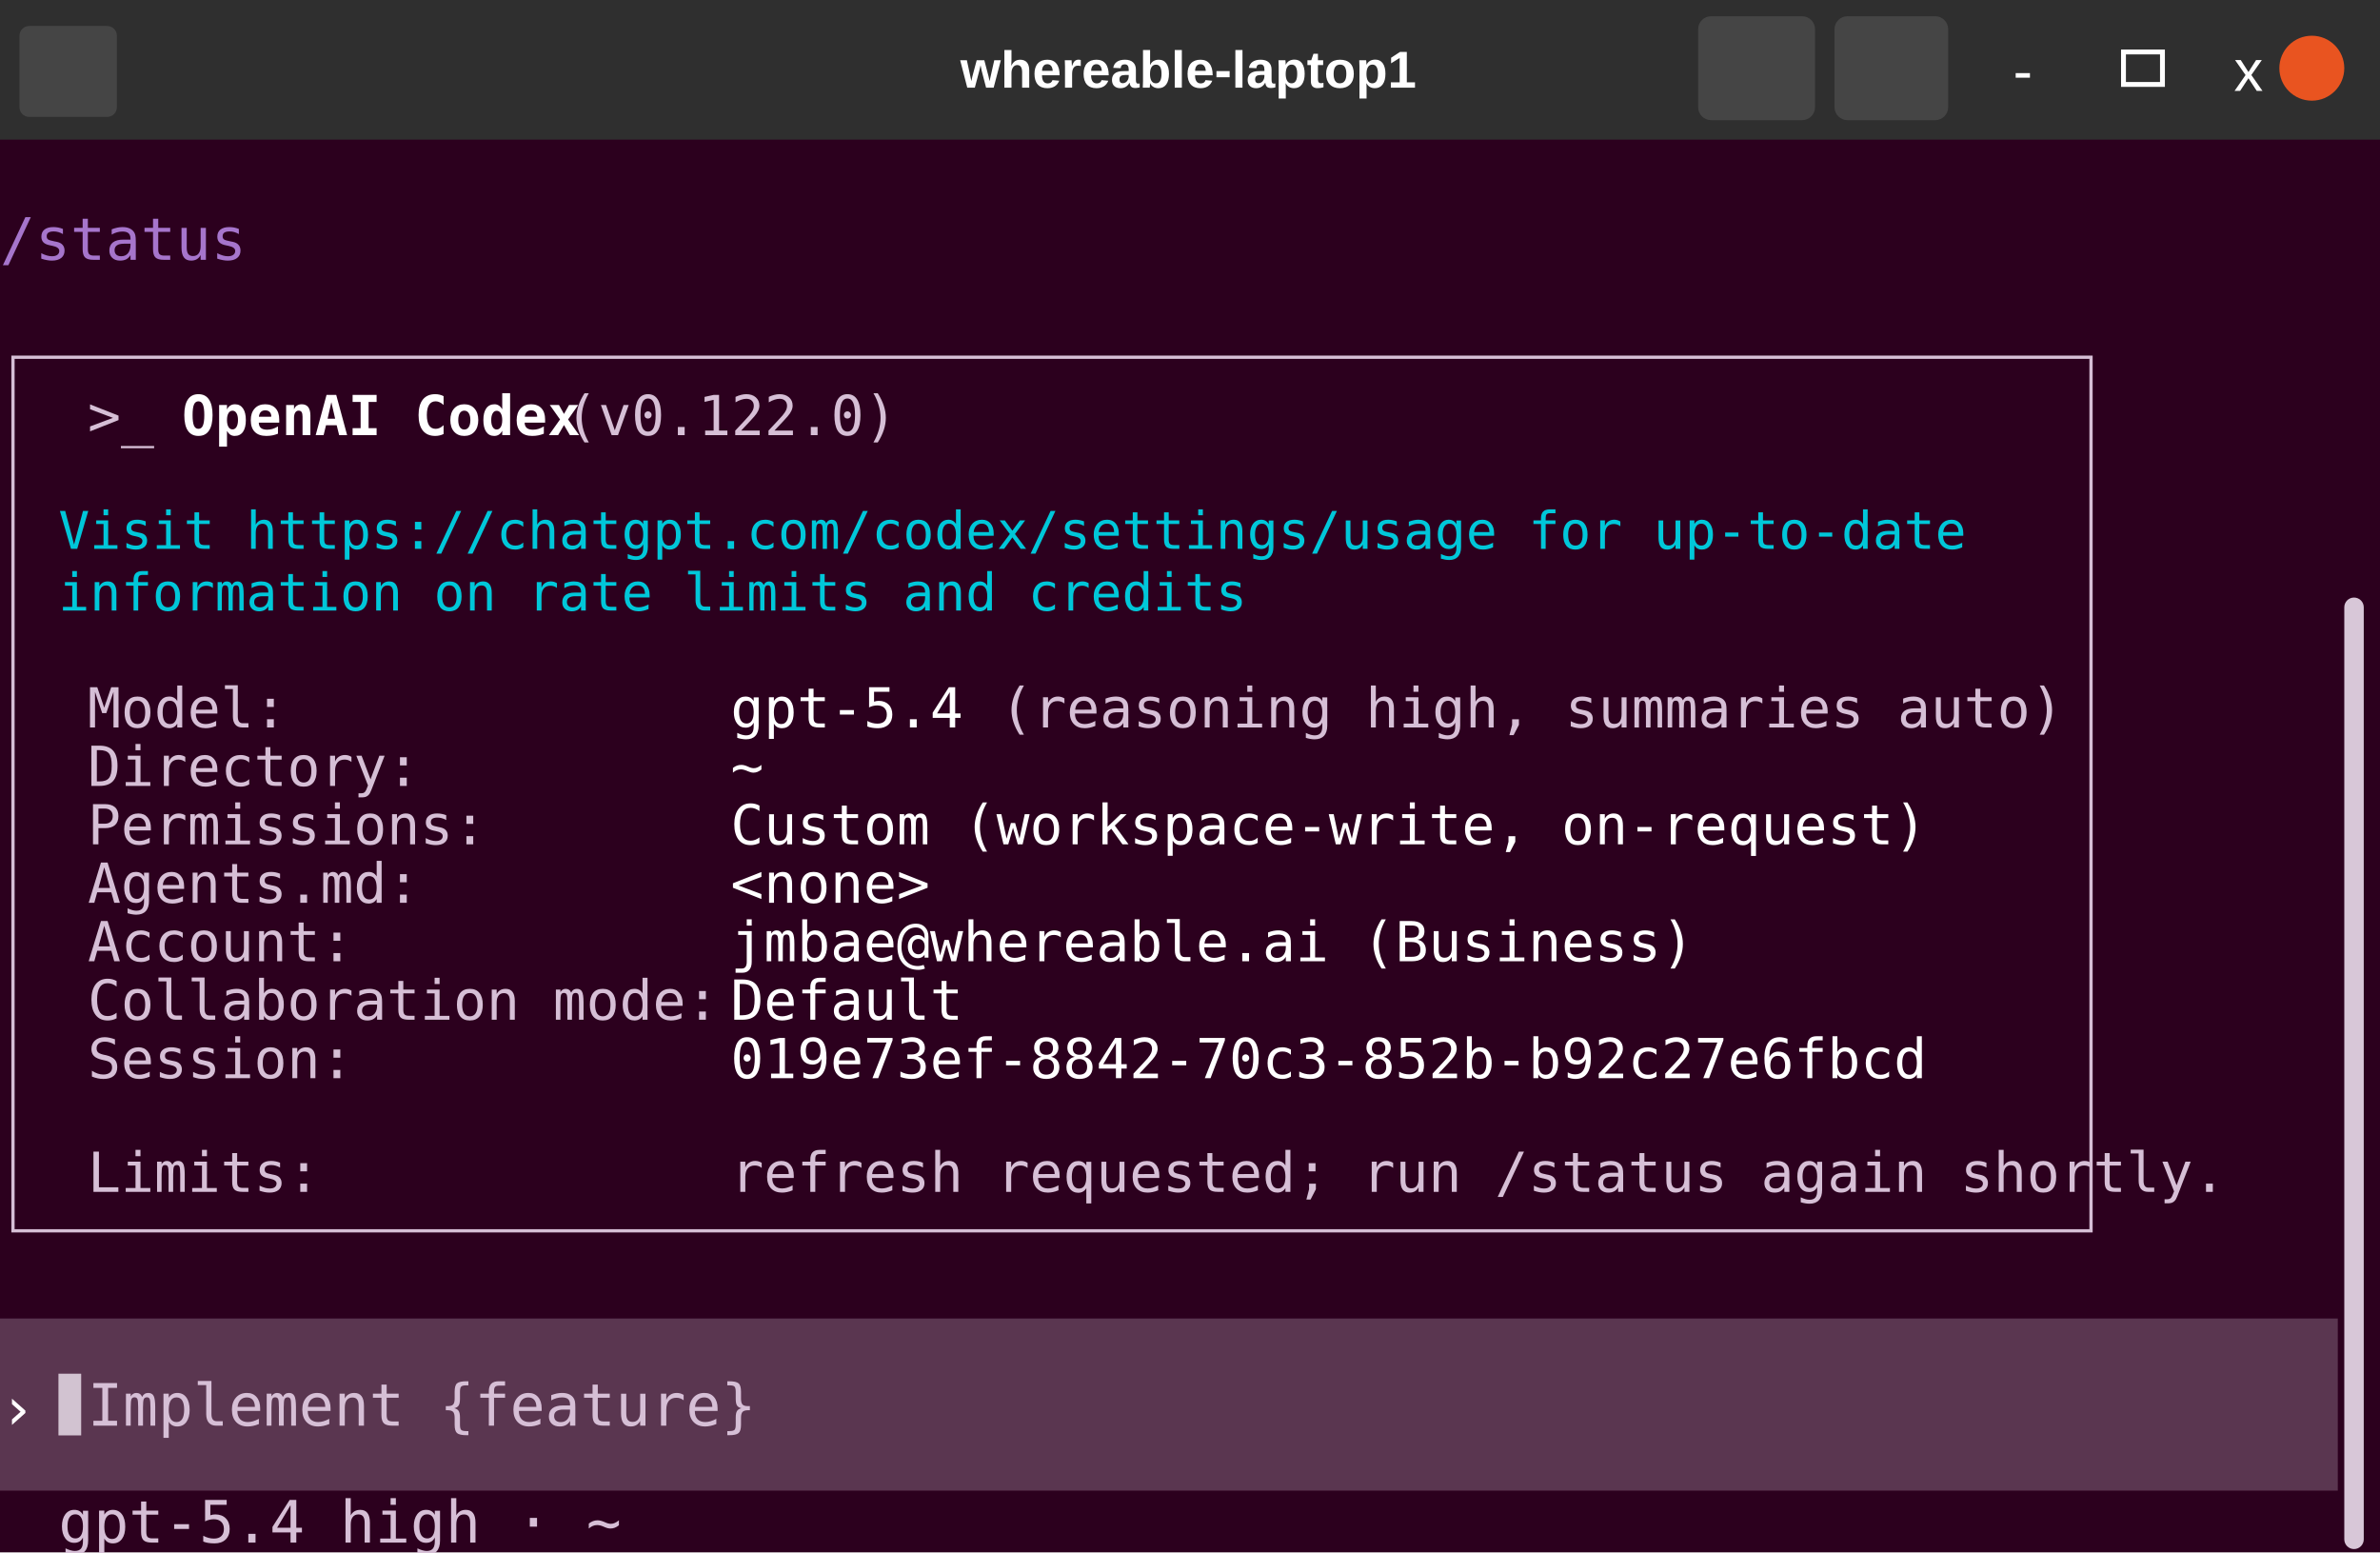
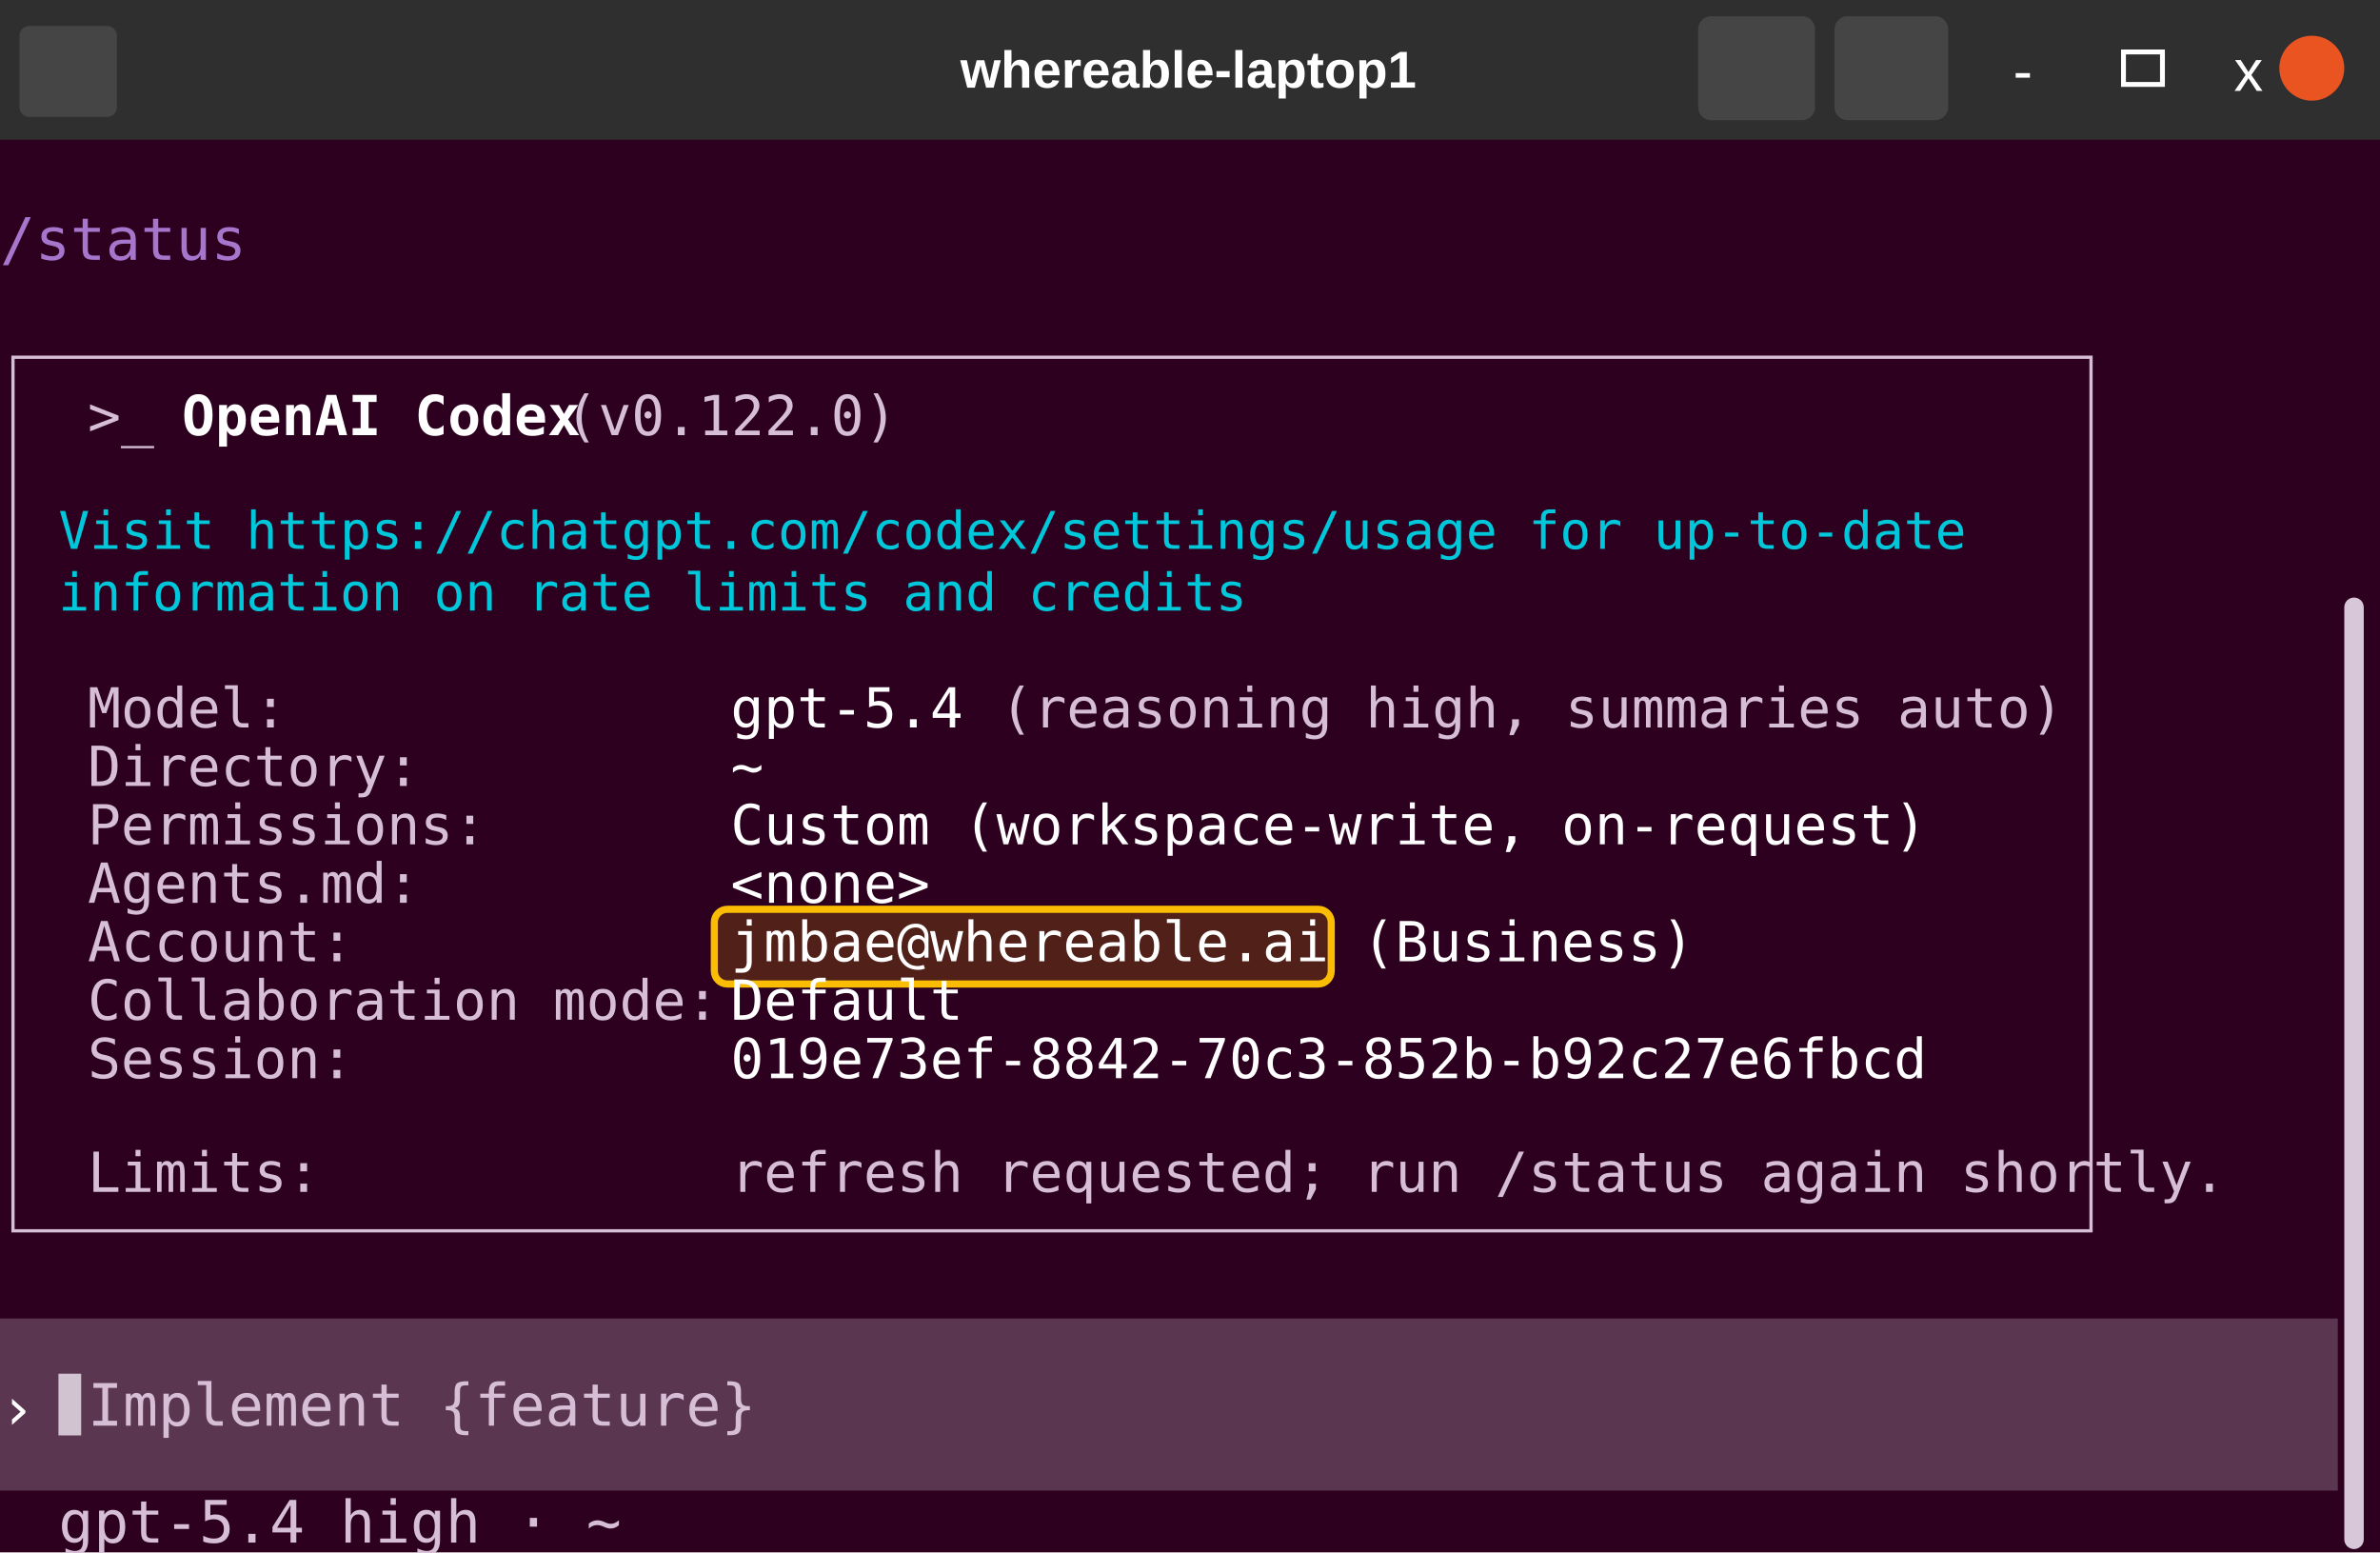
<svg xmlns="http://www.w3.org/2000/svg" width="733" height="478" viewBox="0 0 733 478" role="img" aria-labelledby="title desc">
  <rect width="733" height="478" fill="#2c001e" />
  <rect y="0" width="733" height="43" fill="#2f2f2f" />
  <rect x="6" y="8" width="30" height="28" rx="3" fill="#454545" />
  <rect x="523" y="5" width="36" height="32" rx="4" fill="#454545" />
  <rect x="565" y="5" width="35" height="32" rx="4" fill="#454545" />
  <circle cx="712" cy="21" r="10" fill="#e95420" />
  <text x="366" y="27" fill="#ffffff" font-family="Arial, Helvetica, sans-serif" font-size="16" font-weight="700" text-anchor="middle">whereable-laptop1</text>
  <text x="620" y="28" fill="#ffffff" font-family="Arial, Helvetica, sans-serif" font-size="18">-</text>
  <rect x="654" y="16" width="12" height="10" fill="none" stroke="#ffffff" stroke-width="1.5" />
  <text x="688" y="28" fill="#ffffff" font-family="Arial, Helvetica, sans-serif" font-size="18">x</text>
  <text x="0" y="80" fill="#a675cc" font-family="'Ubuntu Mono', Consolas, monospace" font-size="18">/status</text>
  <rect x="4" y="110" width="640" height="269" fill="none" stroke="#d6bfd6" stroke-width="1" />
  <text x="27" y="134" fill="#d6bfd6" font-family="'Ubuntu Mono', Consolas, monospace" font-size="17">&gt;_</text>
  <text x="56" y="134" fill="#ffffff" font-family="'Ubuntu Mono', Consolas, monospace" font-size="17" font-weight="700">OpenAI Codex</text>
  <text x="174" y="134" fill="#d6bfd6" font-family="'Ubuntu Mono', Consolas, monospace" font-size="17">(v0.122.0)</text>
  <text x="18" y="169" fill="#00c7d9" font-family="'Ubuntu Mono', Consolas, monospace" font-size="16">Visit https://chatgpt.com/codex/settings/usage for up-to-date</text>
  <text x="18" y="188" fill="#00c7d9" font-family="'Ubuntu Mono', Consolas, monospace" font-size="16">information on rate limits and credits</text>
  <text x="27" y="224" fill="#d6bfd6" font-family="'Ubuntu Mono', Consolas, monospace" font-size="17">Model:</text>
  <text x="225" y="224" fill="#ffffff" font-family="'Ubuntu Mono', Consolas, monospace" font-size="17">gpt-5.4</text>
  <text x="308" y="224" fill="#d6bfd6" font-family="'Ubuntu Mono', Consolas, monospace" font-size="17">(reasoning high, summaries auto)</text>
  <text x="27" y="242" fill="#d6bfd6" font-family="'Ubuntu Mono', Consolas, monospace" font-size="17">Directory:</text>
  <text x="225" y="242" fill="#ffffff" font-family="'Ubuntu Mono', Consolas, monospace" font-size="17">~</text>
  <text x="27" y="260" fill="#d6bfd6" font-family="'Ubuntu Mono', Consolas, monospace" font-size="17">Permissions:</text>
  <text x="225" y="260" fill="#ffffff" font-family="'Ubuntu Mono', Consolas, monospace" font-size="17">Custom (workspace-write, on-request)</text>
  <text x="27" y="278" fill="#d6bfd6" font-family="'Ubuntu Mono', Consolas, monospace" font-size="17">Agents.md:</text>
  <text x="225" y="278" fill="#ffffff" font-family="'Ubuntu Mono', Consolas, monospace" font-size="17">&lt;none&gt;</text>
  <text x="27" y="296" fill="#d6bfd6" font-family="'Ubuntu Mono', Consolas, monospace" font-size="17">Account:</text>
+   <rect x="220" y="280" width="190" height="23" rx="4" fill="#fbbc04" fill-opacity="0.18" stroke="#fbbc04" stroke-width="2.2" />
  <text x="225" y="296" fill="#ffffff" font-family="'Ubuntu Mono', Consolas, monospace" font-size="17">jmbae@whereable.ai (Business)</text>
  <text x="27" y="314" fill="#d6bfd6" font-family="'Ubuntu Mono', Consolas, monospace" font-size="17">Collaboration mode:</text>
  <text x="225" y="314" fill="#ffffff" font-family="'Ubuntu Mono', Consolas, monospace" font-size="17">Default</text>
  <text x="27" y="332" fill="#d6bfd6" font-family="'Ubuntu Mono', Consolas, monospace" font-size="17">Session:</text>
  <text x="225" y="332" fill="#ffffff" font-family="'Ubuntu Mono', Consolas, monospace" font-size="17">019e73ef-8842-70c3-852b-b92c27e6fbcd</text>
  <text x="27" y="367" fill="#d6bfd6" font-family="'Ubuntu Mono', Consolas, monospace" font-size="17">Limits:</text>
  <text x="225" y="367" fill="#d6bfd6" font-family="'Ubuntu Mono', Consolas, monospace" font-size="17">refresh requested; run /status again shortly.</text>
  <rect x="0" y="406" width="720" height="53" fill="#5a3650" />
  <text x="0" y="440" fill="#ffffff" font-family="'Ubuntu Mono', Consolas, monospace" font-size="18">›</text>
  <rect x="18" y="423" width="7" height="19" fill="#e7dce7" opacity="0.85" />
  <text x="27" y="439" fill="#d6bfd6" font-family="'Ubuntu Mono', Consolas, monospace" font-size="18">Implement {feature}</text>
  <text x="18" y="475" fill="#d6bfd6" font-family="'Ubuntu Mono', Consolas, monospace" font-size="18">gpt-5.4 high · ~</text>
  <rect x="722" y="184" width="6" height="293" rx="3" fill="#d8c7d8" />
</svg>
